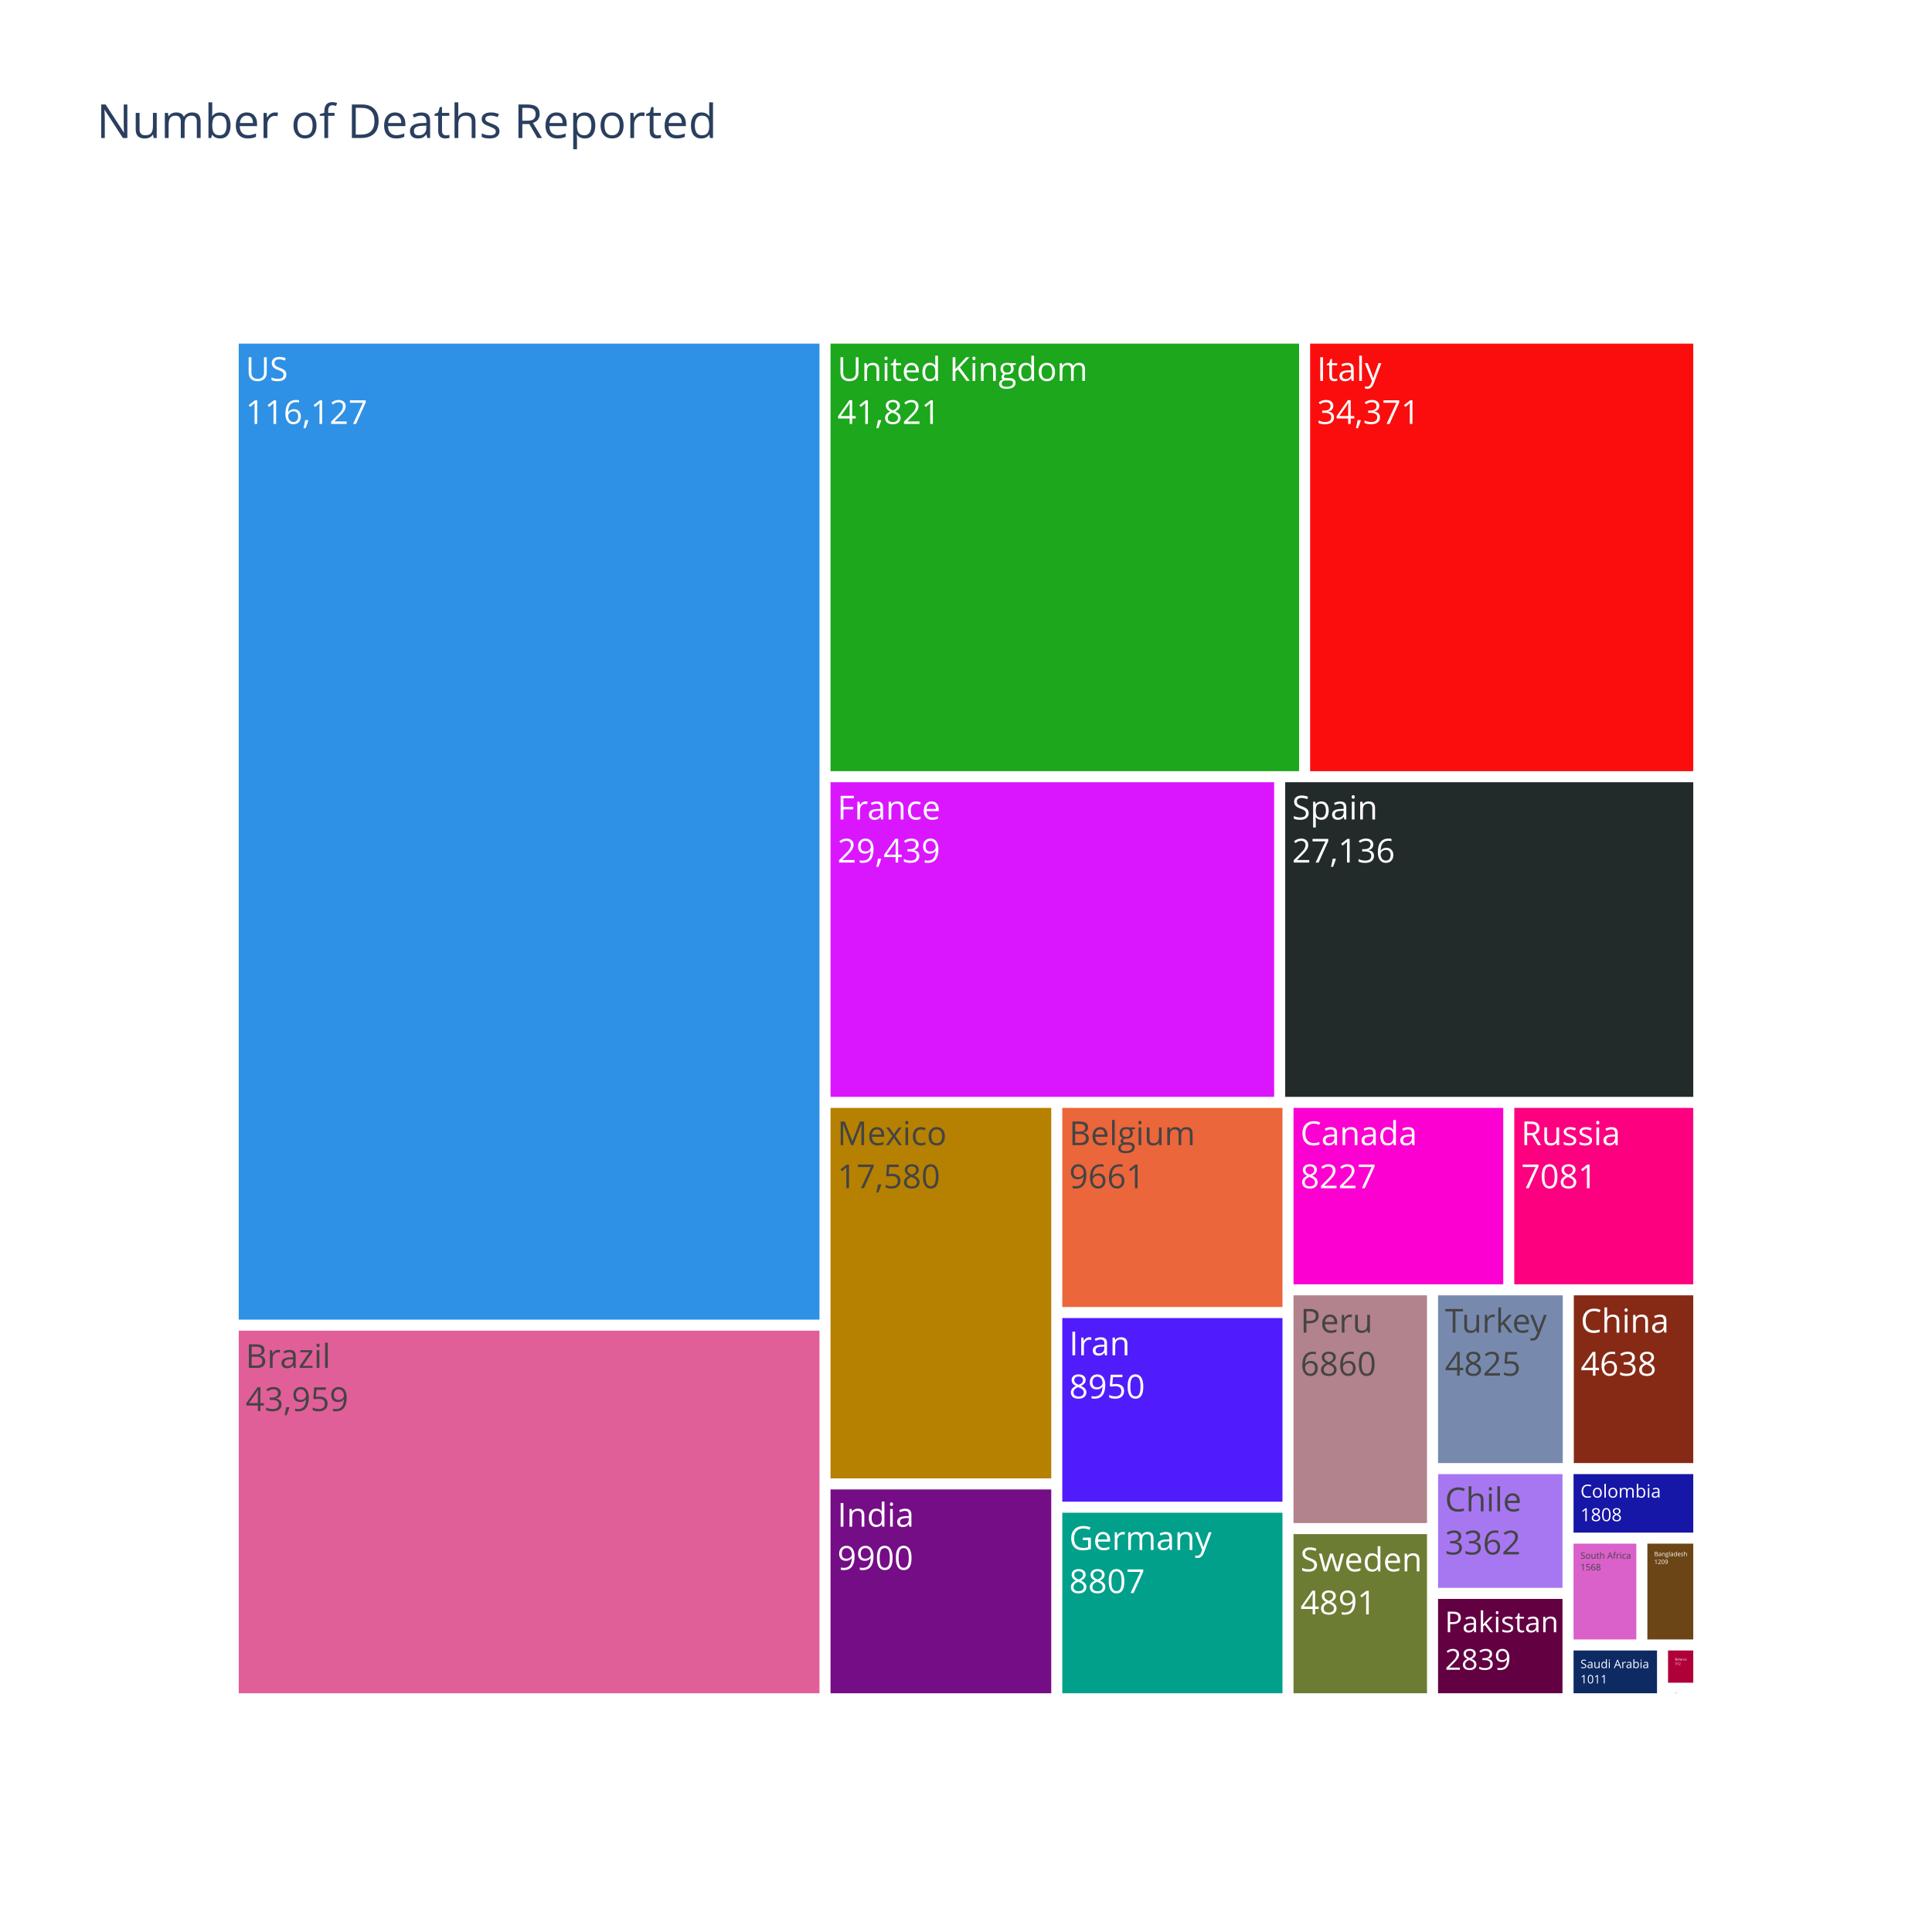
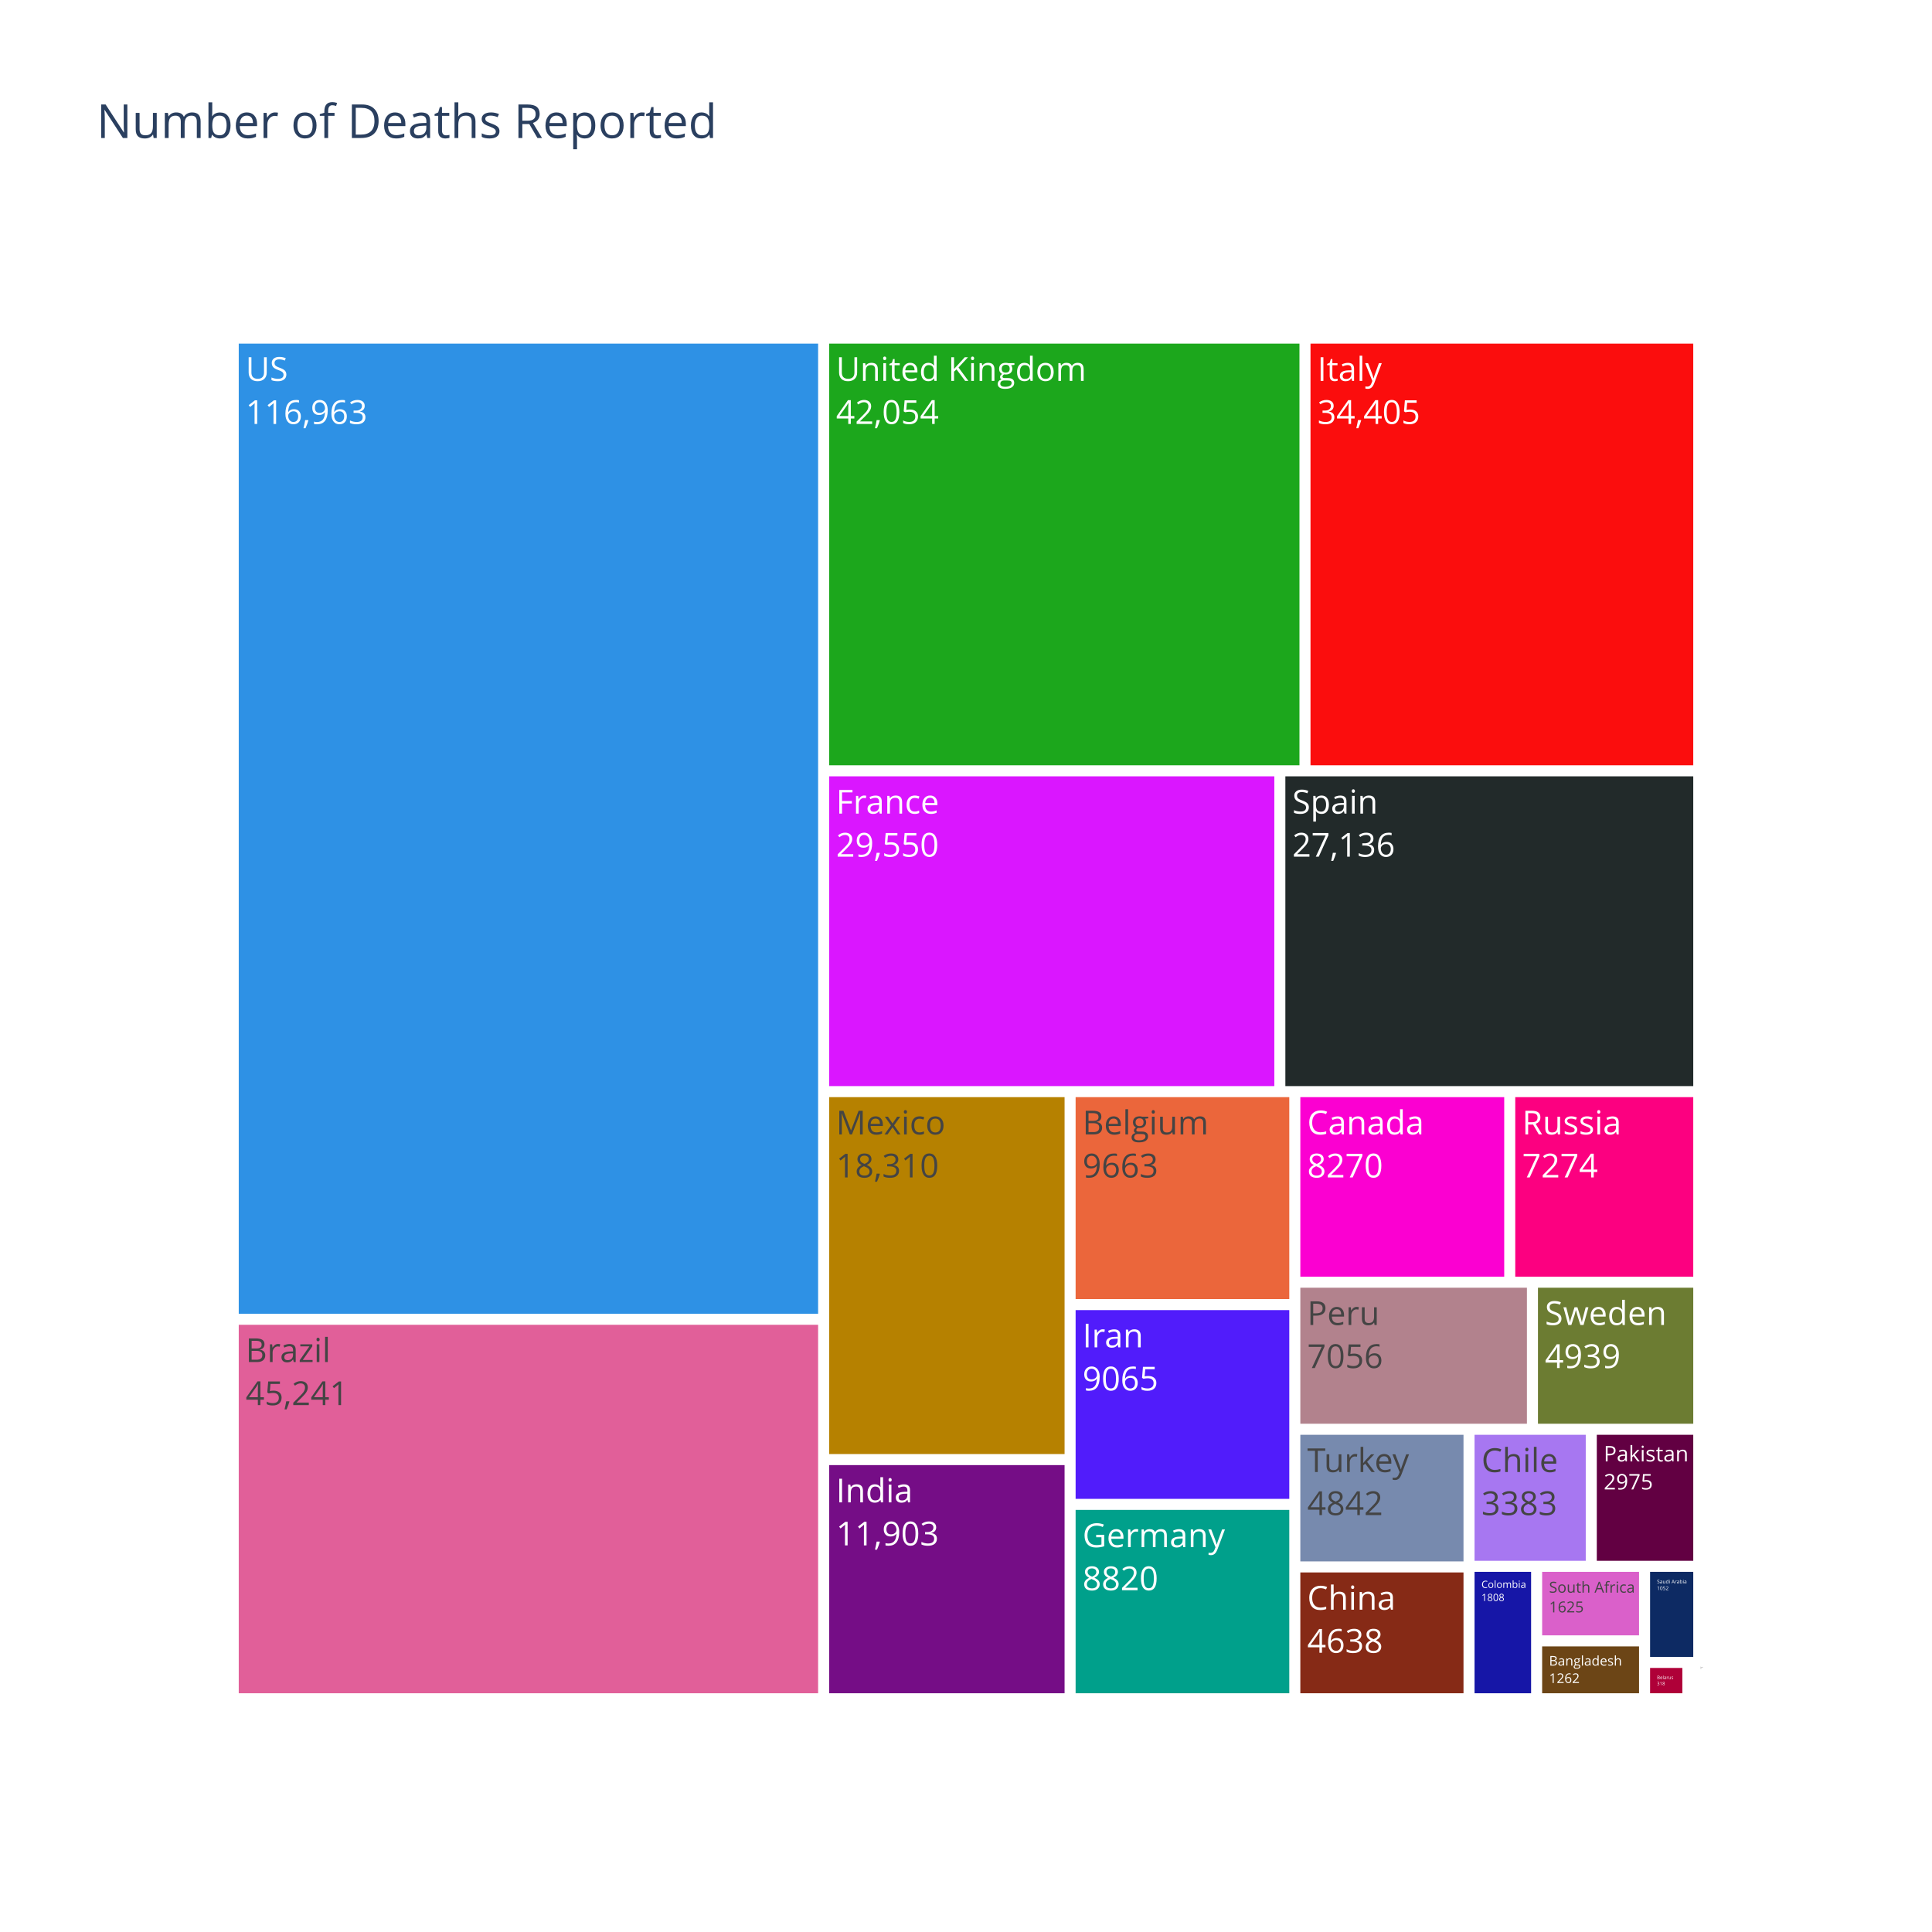
<svg xmlns="http://www.w3.org/2000/svg" class="main-svg" width="700" height="700" style="" viewBox="0 0 700 700">
  <rect x="0" y="0" width="700" height="700" style="fill: rgb(255, 255, 255); fill-opacity: 1;" />
-   <defs id="defs-5bf849">
+   <defs id="defs-1fb4b9">
    <g class="clips" />
    <g class="gradients" />
  </defs>
  <g class="bglayer" />
  <g class="layer-below">
    <g class="imagelayer" />
    <g class="shapelayer" />
  </g>
  <g class="cartesianlayer" />
  <g class="polarlayer" />
  <g class="ternarylayer" />
  <g class="geolayer" />
  <g class="funnelarealayer" />
  <g class="pielayer" />
  <g class="treemaplayer">
    <g class="trace treemap" style="opacity: 1;">
      <g class="slice cursor-pointer">
        <path class="surface" d="M80,100L620,100L620,620L80,620Z" style="pointer-events: all; stroke-width: 0; fill: rgb(0, 0, 0); fill-opacity: 0; stroke: rgb(0, 0, 0); stroke-opacity: 0; opacity: 0;" />
        <g class="slicetext">
          <text data-notex="1" class="slicetext" text-anchor="start" x="0" y="0" style="font-family: 'Open Sans', verdana, arial, sans-serif; font-size: 12px; fill: rgb(42, 63, 95); fill-opacity: 1; white-space: pre;" transform="translate(86,114)"> </text>
        </g>
      </g>
      <g class="slice cursor-pointer">
-         <path class="surface" d="M86,124L297.413,124L297.413,478.624L86,478.624Z" style="pointer-events: all; stroke-width: 1; fill: rgb(46, 145, 229); fill-opacity: 1; stroke: rgb(255, 255, 255); stroke-opacity: 1; opacity: 1;" />
+         <path class="surface" d="M86,124L296.918,124L296.918,476.495L86,476.495Z" style="pointer-events: all; stroke-width: 1; fill: rgb(46, 145, 229); fill-opacity: 1; stroke: rgb(255, 255, 255); stroke-opacity: 1; opacity: 1;" />
        <g class="slicetext">
          <text data-notex="1" class="slicetext" text-anchor="start" x="0" y="0" style="font-family: 'Open Sans', verdana, arial, sans-serif; font-size: 12px; fill: rgb(255, 255, 255); fill-opacity: 1; white-space: pre;" transform="translate(89,138)">
            <tspan class="line" dy="0em" x="0" y="0">US</tspan>
-             <tspan class="line" dy="1.3em" x="0" y="0">116,127</tspan>
-           </text>
-         </g>
-       </g>
-       <g class="slice cursor-pointer">
-         <path class="surface" d="M86,481.624L297.413,481.624L297.413,614L86,614Z" style="pointer-events: all; stroke-width: 1; fill: rgb(225, 95, 153); fill-opacity: 1; stroke: rgb(255, 255, 255); stroke-opacity: 1; opacity: 1;" />
-         <g class="slicetext">
-           <text data-notex="1" class="slicetext" text-anchor="start" x="0" y="0" style="font-family: 'Open Sans', verdana, arial, sans-serif; font-size: 12px; fill: rgb(68, 68, 68); fill-opacity: 1; white-space: pre;" transform="translate(89,495.6241)">
+             <tspan class="line" dy="1.3em" x="0" y="0">116,963</tspan>
+           </text>
+         </g>
+       </g>
+       <g class="slice cursor-pointer">
+         <path class="surface" d="M86,479.495L296.918,479.495L296.918,614L86,614Z" style="pointer-events: all; stroke-width: 1; fill: rgb(225, 95, 153); fill-opacity: 1; stroke: rgb(255, 255, 255); stroke-opacity: 1; opacity: 1;" />
+         <g class="slicetext">
+           <text data-notex="1" class="slicetext" text-anchor="start" x="0" y="0" style="font-family: 'Open Sans', verdana, arial, sans-serif; font-size: 12px; fill: rgb(68, 68, 68); fill-opacity: 1; white-space: pre;" transform="translate(89,493.4953)">
            <tspan class="line" dy="0em" x="0" y="0">Brazil</tspan>
-             <tspan class="line" dy="1.3em" x="0" y="0">43,959</tspan>
-           </text>
-         </g>
-       </g>
-       <g class="slice cursor-pointer">
-         <path class="surface" d="M300.413,124L471.184,124L471.184,279.913L300.413,279.913Z" style="pointer-events: all; stroke-width: 1; fill: rgb(28, 167, 28); fill-opacity: 1; stroke: rgb(255, 255, 255); stroke-opacity: 1; opacity: 1;" />
-         <g class="slicetext">
-           <text data-notex="1" class="slicetext" text-anchor="start" x="0" y="0" style="font-family: 'Open Sans', verdana, arial, sans-serif; font-size: 12px; fill: rgb(255, 255, 255); fill-opacity: 1; white-space: pre;" transform="translate(303.4128,138)">
+             <tspan class="line" dy="1.3em" x="0" y="0">45,241</tspan>
+           </text>
+         </g>
+       </g>
+       <g class="slice cursor-pointer">
+         <path class="surface" d="M299.918,124L471.32,124L471.32,277.78L299.918,277.78Z" style="pointer-events: all; stroke-width: 1; fill: rgb(28, 167, 28); fill-opacity: 1; stroke: rgb(255, 255, 255); stroke-opacity: 1; opacity: 1;" />
+         <g class="slicetext">
+           <text data-notex="1" class="slicetext" text-anchor="start" x="0" y="0" style="font-family: 'Open Sans', verdana, arial, sans-serif; font-size: 12px; fill: rgb(255, 255, 255); fill-opacity: 1; white-space: pre;" transform="translate(302.9182,138)">
            <tspan class="line" dy="0em" x="0" y="0">United Kingdom</tspan>
-             <tspan class="line" dy="1.3em" x="0" y="0">41,821</tspan>
-           </text>
-         </g>
-       </g>
-       <g class="slice cursor-pointer">
-         <path class="surface" d="M474.184,124L614,124L614,279.913L474.184,279.913Z" style="pointer-events: all; stroke-width: 1; fill: rgb(251, 13, 13); fill-opacity: 1; stroke: rgb(255, 255, 255); stroke-opacity: 1; opacity: 1;" />
-         <g class="slicetext">
-           <text data-notex="1" class="slicetext" text-anchor="start" x="0" y="0" style="font-family: 'Open Sans', verdana, arial, sans-serif; font-size: 12px; fill: rgb(255, 255, 255); fill-opacity: 1; white-space: pre;" transform="translate(477.1842,138)">
+             <tspan class="line" dy="1.3em" x="0" y="0">42,054</tspan>
+           </text>
+         </g>
+       </g>
+       <g class="slice cursor-pointer">
+         <path class="surface" d="M474.32,124L614,124L614,277.78L474.32,277.78Z" style="pointer-events: all; stroke-width: 1; fill: rgb(251, 13, 13); fill-opacity: 1; stroke: rgb(255, 255, 255); stroke-opacity: 1; opacity: 1;" />
+         <g class="slicetext">
+           <text data-notex="1" class="slicetext" text-anchor="start" x="0" y="0" style="font-family: 'Open Sans', verdana, arial, sans-serif; font-size: 12px; fill: rgb(255, 255, 255); fill-opacity: 1; white-space: pre;" transform="translate(477.3196,138)">
            <tspan class="line" dy="0em" x="0" y="0">Italy</tspan>
-             <tspan class="line" dy="1.3em" x="0" y="0">34,371</tspan>
-           </text>
-         </g>
-       </g>
-       <g class="slice cursor-pointer">
-         <path class="surface" d="M300.413,282.913L462.15,282.913L462.15,397.912L300.413,397.912Z" style="pointer-events: all; stroke-width: 1; fill: rgb(218, 22, 255); fill-opacity: 1; stroke: rgb(255, 255, 255); stroke-opacity: 1; opacity: 1;" />
-         <g class="slicetext">
-           <text data-notex="1" class="slicetext" text-anchor="start" x="0" y="0" style="font-family: 'Open Sans', verdana, arial, sans-serif; font-size: 12px; fill: rgb(255, 255, 255); fill-opacity: 1; white-space: pre;" transform="translate(303.4128,296.9133)">
+             <tspan class="line" dy="1.3em" x="0" y="0">34,405</tspan>
+           </text>
+         </g>
+       </g>
+       <g class="slice cursor-pointer">
+         <path class="surface" d="M299.918,280.78L462.211,280.78L462.211,394.015L299.918,394.015Z" style="pointer-events: all; stroke-width: 1; fill: rgb(218, 22, 255); fill-opacity: 1; stroke: rgb(255, 255, 255); stroke-opacity: 1; opacity: 1;" />
+         <g class="slicetext">
+           <text data-notex="1" class="slicetext" text-anchor="start" x="0" y="0" style="font-family: 'Open Sans', verdana, arial, sans-serif; font-size: 12px; fill: rgb(255, 255, 255); fill-opacity: 1; white-space: pre;" transform="translate(302.9182,294.7799)">
            <tspan class="line" dy="0em" x="0" y="0">France</tspan>
-             <tspan class="line" dy="1.3em" x="0" y="0">29,439</tspan>
-           </text>
-         </g>
-       </g>
-       <g class="slice cursor-pointer">
-         <path class="surface" d="M465.15,282.913L614,282.913L614,397.912L465.15,397.912Z" style="pointer-events: all; stroke-width: 1; fill: rgb(34, 42, 42); fill-opacity: 1; stroke: rgb(255, 255, 255); stroke-opacity: 1; opacity: 1;" />
-         <g class="slicetext">
-           <text data-notex="1" class="slicetext" text-anchor="start" x="0" y="0" style="font-family: 'Open Sans', verdana, arial, sans-serif; font-size: 12px; fill: rgb(255, 255, 255); fill-opacity: 1; white-space: pre;" transform="translate(468.1501,296.9133)">
+             <tspan class="line" dy="1.3em" x="0" y="0">29,550</tspan>
+           </text>
+         </g>
+       </g>
+       <g class="slice cursor-pointer">
+         <path class="surface" d="M465.211,280.78L614,280.78L614,394.015L465.211,394.015Z" style="pointer-events: all; stroke-width: 1; fill: rgb(34, 42, 42); fill-opacity: 1; stroke: rgb(255, 255, 255); stroke-opacity: 1; opacity: 1;" />
+         <g class="slicetext">
+           <text data-notex="1" class="slicetext" text-anchor="start" x="0" y="0" style="font-family: 'Open Sans', verdana, arial, sans-serif; font-size: 12px; fill: rgb(255, 255, 255); fill-opacity: 1; white-space: pre;" transform="translate(468.2107,294.7799)">
            <tspan class="line" dy="0em" x="0" y="0">Spain</tspan>
            <tspan class="line" dy="1.3em" x="0" y="0">27,136</tspan>
          </text>
        </g>
      </g>
      <g class="slice cursor-pointer">
-         <path class="surface" d="M300.413,400.912L381.384,400.912L381.384,536.152L300.413,536.152Z" style="pointer-events: all; stroke-width: 1; fill: rgb(182, 129, 0); fill-opacity: 1; stroke: rgb(255, 255, 255); stroke-opacity: 1; opacity: 1;" />
-         <g class="slicetext">
-           <text data-notex="1" class="slicetext" text-anchor="start" x="0" y="0" style="font-family: 'Open Sans', verdana, arial, sans-serif; font-size: 12px; fill: rgb(68, 68, 68); fill-opacity: 1; white-space: pre;" transform="translate(303.4128,414.9115)">
+         <path class="surface" d="M299.918,397.015L386.215,397.015L386.215,527.333L299.918,527.333Z" style="pointer-events: all; stroke-width: 1; fill: rgb(182, 129, 0); fill-opacity: 1; stroke: rgb(255, 255, 255); stroke-opacity: 1; opacity: 1;" />
+         <g class="slicetext">
+           <text data-notex="1" class="slicetext" text-anchor="start" x="0" y="0" style="font-family: 'Open Sans', verdana, arial, sans-serif; font-size: 12px; fill: rgb(68, 68, 68); fill-opacity: 1; white-space: pre;" transform="translate(302.9182,411.0151)">
            <tspan class="line" dy="0em" x="0" y="0">Mexico</tspan>
-             <tspan class="line" dy="1.3em" x="0" y="0">17,580</tspan>
-           </text>
-         </g>
-       </g>
-       <g class="slice cursor-pointer">
-         <path class="surface" d="M300.413,539.152L381.384,539.152L381.384,614L300.413,614Z" style="pointer-events: all; stroke-width: 1; fill: rgb(117, 13, 134); fill-opacity: 1; stroke: rgb(255, 255, 255); stroke-opacity: 1; opacity: 1;" />
-         <g class="slicetext">
-           <text data-notex="1" class="slicetext" text-anchor="start" x="0" y="0" style="font-family: 'Open Sans', verdana, arial, sans-serif; font-size: 12px; fill: rgb(255, 255, 255); fill-opacity: 1; white-space: pre;" transform="translate(303.4128,553.1515)">
+             <tspan class="line" dy="1.3em" x="0" y="0">18,310</tspan>
+           </text>
+         </g>
+       </g>
+       <g class="slice cursor-pointer">
+         <path class="surface" d="M299.918,530.333L386.215,530.333L386.215,614L299.918,614Z" style="pointer-events: all; stroke-width: 1; fill: rgb(117, 13, 134); fill-opacity: 1; stroke: rgb(255, 255, 255); stroke-opacity: 1; opacity: 1;" />
+         <g class="slicetext">
+           <text data-notex="1" class="slicetext" text-anchor="start" x="0" y="0" style="font-family: 'Open Sans', verdana, arial, sans-serif; font-size: 12px; fill: rgb(255, 255, 255); fill-opacity: 1; white-space: pre;" transform="translate(302.9182,544.3327)">
            <tspan class="line" dy="0em" x="0" y="0">India</tspan>
-             <tspan class="line" dy="1.3em" x="0" y="0">9900</tspan>
-           </text>
-         </g>
-       </g>
-       <g class="slice cursor-pointer">
-         <path class="surface" d="M384.384,400.912L465.165,400.912L465.165,474.052L384.384,474.052Z" style="pointer-events: all; stroke-width: 1; fill: rgb(235, 102, 59); fill-opacity: 1; stroke: rgb(255, 255, 255); stroke-opacity: 1; opacity: 1;" />
-         <g class="slicetext">
-           <text data-notex="1" class="slicetext" text-anchor="start" x="0" y="0" style="font-family: 'Open Sans', verdana, arial, sans-serif; font-size: 12px; fill: rgb(68, 68, 68); fill-opacity: 1; white-space: pre;" transform="translate(387.3838,414.9115)">
+             <tspan class="line" dy="1.3em" x="0" y="0">11,903</tspan>
+           </text>
+         </g>
+       </g>
+       <g class="slice cursor-pointer">
+         <path class="surface" d="M389.215,397.015L467.635,397.015L467.635,471.179L389.215,471.179Z" style="pointer-events: all; stroke-width: 1; fill: rgb(235, 102, 59); fill-opacity: 1; stroke: rgb(255, 255, 255); stroke-opacity: 1; opacity: 1;" />
+         <g class="slicetext">
+           <text data-notex="1" class="slicetext" text-anchor="start" x="0" y="0" style="font-family: 'Open Sans', verdana, arial, sans-serif; font-size: 12px; fill: rgb(68, 68, 68); fill-opacity: 1; white-space: pre;" transform="translate(392.2147,411.0151)">
            <tspan class="line" dy="0em" x="0" y="0">Belgium</tspan>
-             <tspan class="line" dy="1.3em" x="0" y="0">9661</tspan>
-           </text>
-         </g>
-       </g>
-       <g class="slice cursor-pointer">
-         <path class="surface" d="M384.384,477.052L465.165,477.052L465.165,544.59L384.384,544.59Z" style="pointer-events: all; stroke-width: 1; fill: rgb(81, 28, 251); fill-opacity: 1; stroke: rgb(255, 255, 255); stroke-opacity: 1; opacity: 1;" />
-         <g class="slicetext">
-           <text data-notex="1" class="slicetext" text-anchor="start" x="0" y="0" style="font-family: 'Open Sans', verdana, arial, sans-serif; font-size: 12px; fill: rgb(255, 255, 255); fill-opacity: 1; white-space: pre;" transform="translate(387.3838,491.0524)">
+             <tspan class="line" dy="1.3em" x="0" y="0">9663</tspan>
+           </text>
+         </g>
+       </g>
+       <g class="slice cursor-pointer">
+         <path class="surface" d="M389.215,474.179L467.635,474.179L467.635,543.568L389.215,543.568Z" style="pointer-events: all; stroke-width: 1; fill: rgb(81, 28, 251); fill-opacity: 1; stroke: rgb(255, 255, 255); stroke-opacity: 1; opacity: 1;" />
+         <g class="slicetext">
+           <text data-notex="1" class="slicetext" text-anchor="start" x="0" y="0" style="font-family: 'Open Sans', verdana, arial, sans-serif; font-size: 12px; fill: rgb(255, 255, 255); fill-opacity: 1; white-space: pre;" transform="translate(392.2147,488.1791)">
            <tspan class="line" dy="0em" x="0" y="0">Iran</tspan>
-             <tspan class="line" dy="1.3em" x="0" y="0">8950</tspan>
-           </text>
-         </g>
-       </g>
-       <g class="slice cursor-pointer">
-         <path class="surface" d="M384.384,547.59L465.165,547.59L465.165,614L384.384,614Z" style="pointer-events: all; stroke-width: 1; fill: rgb(0, 160, 139); fill-opacity: 1; stroke: rgb(255, 255, 255); stroke-opacity: 1; opacity: 1;" />
-         <g class="slicetext">
-           <text data-notex="1" class="slicetext" text-anchor="start" x="0" y="0" style="font-family: 'Open Sans', verdana, arial, sans-serif; font-size: 12px; fill: rgb(255, 255, 255); fill-opacity: 1; white-space: pre;" transform="translate(387.3838,561.5897)">
+             <tspan class="line" dy="1.3em" x="0" y="0">9065</tspan>
+           </text>
+         </g>
+       </g>
+       <g class="slice cursor-pointer">
+         <path class="surface" d="M389.215,546.568L467.635,546.568L467.635,614L389.215,614Z" style="pointer-events: all; stroke-width: 1; fill: rgb(0, 160, 139); fill-opacity: 1; stroke: rgb(255, 255, 255); stroke-opacity: 1; opacity: 1;" />
+         <g class="slicetext">
+           <text data-notex="1" class="slicetext" text-anchor="start" x="0" y="0" style="font-family: 'Open Sans', verdana, arial, sans-serif; font-size: 12px; fill: rgb(255, 255, 255); fill-opacity: 1; white-space: pre;" transform="translate(392.2147,560.5678)">
            <tspan class="line" dy="0em" x="0" y="0">Germany</tspan>
-             <tspan class="line" dy="1.3em" x="0" y="0">8807</tspan>
-           </text>
-         </g>
-       </g>
-       <g class="slice cursor-pointer">
-         <path class="surface" d="M468.165,400.912L545.154,400.912L545.154,465.825L468.165,465.825Z" style="pointer-events: all; stroke-width: 1; fill: rgb(251, 0, 209); fill-opacity: 1; stroke: rgb(255, 255, 255); stroke-opacity: 1; opacity: 1;" />
-         <g class="slicetext">
-           <text data-notex="1" class="slicetext" text-anchor="start" x="0" y="0" style="font-family: 'Open Sans', verdana, arial, sans-serif; font-size: 12px; fill: rgb(255, 255, 255); fill-opacity: 1; white-space: pre;" transform="translate(471.1654,414.9115)">
+             <tspan class="line" dy="1.3em" x="0" y="0">8820</tspan>
+           </text>
+         </g>
+       </g>
+       <g class="slice cursor-pointer">
+         <path class="surface" d="M470.635,397.015L545.507,397.015L545.507,463.064L470.635,463.064Z" style="pointer-events: all; stroke-width: 1; fill: rgb(251, 0, 209); fill-opacity: 1; stroke: rgb(255, 255, 255); stroke-opacity: 1; opacity: 1;" />
+         <g class="slicetext">
+           <text data-notex="1" class="slicetext" text-anchor="start" x="0" y="0" style="font-family: 'Open Sans', verdana, arial, sans-serif; font-size: 12px; fill: rgb(255, 255, 255); fill-opacity: 1; white-space: pre;" transform="translate(473.6346,411.0151)">
            <tspan class="line" dy="0em" x="0" y="0">Canada</tspan>
-             <tspan class="line" dy="1.3em" x="0" y="0">8227</tspan>
-           </text>
-         </g>
-       </g>
-       <g class="slice cursor-pointer">
-         <path class="surface" d="M548.154,400.912L614,400.912L614,465.825L548.154,465.825Z" style="pointer-events: all; stroke-width: 1; fill: rgb(252, 0, 128); fill-opacity: 1; stroke: rgb(255, 255, 255); stroke-opacity: 1; opacity: 1;" />
-         <g class="slicetext">
-           <text data-notex="1" class="slicetext" text-anchor="start" x="0" y="0" style="font-family: 'Open Sans', verdana, arial, sans-serif; font-size: 12px; fill: rgb(255, 255, 255); fill-opacity: 1; white-space: pre;" transform="translate(551.1538,414.9115)">
+             <tspan class="line" dy="1.3em" x="0" y="0">8270</tspan>
+           </text>
+         </g>
+       </g>
+       <g class="slice cursor-pointer">
+         <path class="surface" d="M548.507,397.015L614,397.015L614,463.064L548.507,463.064Z" style="pointer-events: all; stroke-width: 1; fill: rgb(252, 0, 128); fill-opacity: 1; stroke: rgb(255, 255, 255); stroke-opacity: 1; opacity: 1;" />
+         <g class="slicetext">
+           <text data-notex="1" class="slicetext" text-anchor="start" x="0" y="0" style="font-family: 'Open Sans', verdana, arial, sans-serif; font-size: 12px; fill: rgb(255, 255, 255); fill-opacity: 1; white-space: pre;" transform="translate(551.5065,411.0151)">
            <tspan class="line" dy="0em" x="0" y="0">Russia</tspan>
-             <tspan class="line" dy="1.3em" x="0" y="0">7081</tspan>
-           </text>
-         </g>
-       </g>
-       <g class="slice cursor-pointer">
-         <path class="surface" d="M468.165,468.825L517.531,468.825L517.531,552.327L468.165,552.327Z" style="pointer-events: all; stroke-width: 1; fill: rgb(178, 130, 141); fill-opacity: 1; stroke: rgb(255, 255, 255); stroke-opacity: 1; opacity: 1;" />
-         <g class="slicetext">
-           <text data-notex="1" class="slicetext" text-anchor="start" x="0" y="0" style="font-family: 'Open Sans', verdana, arial, sans-serif; font-size: 12px; fill: rgb(68, 68, 68); fill-opacity: 1; white-space: pre;" transform="translate(471.1654,482.8254)">
+             <tspan class="line" dy="1.3em" x="0" y="0">7274</tspan>
+           </text>
+         </g>
+       </g>
+       <g class="slice cursor-pointer">
+         <path class="surface" d="M470.635,466.064L553.733,466.064L553.733,516.348L470.635,516.348Z" style="pointer-events: all; stroke-width: 1; fill: rgb(178, 130, 141); fill-opacity: 1; stroke: rgb(255, 255, 255); stroke-opacity: 1; opacity: 1;" />
+         <g class="slicetext">
+           <text data-notex="1" class="slicetext" text-anchor="start" x="0" y="0" style="font-family: 'Open Sans', verdana, arial, sans-serif; font-size: 12px; fill: rgb(68, 68, 68); fill-opacity: 1; white-space: pre;" transform="translate(473.6346,480.0641)">
            <tspan class="line" dy="0em" x="0" y="0">Peru</tspan>
-             <tspan class="line" dy="1.3em" x="0" y="0">6860</tspan>
-           </text>
-         </g>
-       </g>
-       <g class="slice cursor-pointer">
-         <path class="surface" d="M468.165,555.327L517.531,555.327L517.531,614L468.165,614Z" style="pointer-events: all; stroke-width: 1; fill: rgb(108, 124, 50); fill-opacity: 1; stroke: rgb(255, 255, 255); stroke-opacity: 1; opacity: 1;" />
-         <g class="slicetext">
-           <text data-notex="1" class="slicetext" text-anchor="start" x="0" y="0" style="font-family: 'Open Sans', verdana, arial, sans-serif; font-size: 12px; fill: rgb(255, 255, 255); fill-opacity: 1; white-space: pre;" transform="translate(471.1654,569.3244)scale(0.9997814)">
+             <tspan class="line" dy="1.3em" x="0" y="0">7056</tspan>
+           </text>
+         </g>
+       </g>
+       <g class="slice cursor-pointer">
+         <path class="surface" d="M556.733,466.064L614,466.064L614,516.348L556.733,516.348Z" style="pointer-events: all; stroke-width: 1; fill: rgb(108, 124, 50); fill-opacity: 1; stroke: rgb(255, 255, 255); stroke-opacity: 1; opacity: 1;" />
+         <g class="slicetext">
+           <text data-notex="1" class="slicetext" text-anchor="start" x="0" y="0" style="font-family: 'Open Sans', verdana, arial, sans-serif; font-size: 12px; fill: rgb(255, 255, 255); fill-opacity: 1; white-space: pre;" transform="translate(559.7333,480.0641)">
            <tspan class="line" dy="0em" x="0" y="0">Sweden</tspan>
-             <tspan class="line" dy="1.3em" x="0" y="0">4891</tspan>
-           </text>
-         </g>
-       </g>
-       <g class="slice cursor-pointer">
-         <path class="surface" d="M520.531,468.825L566.719,468.825L566.719,530.597L520.531,530.597Z" style="pointer-events: all; stroke-width: 1; fill: rgb(119, 138, 174); fill-opacity: 1; stroke: rgb(255, 255, 255); stroke-opacity: 1; opacity: 1;" />
-         <g class="slicetext">
-           <text data-notex="1" class="slicetext" text-anchor="start" x="0" y="0" style="font-family: 'Open Sans', verdana, arial, sans-serif; font-size: 12px; fill: rgb(68, 68, 68); fill-opacity: 1; white-space: pre;" transform="translate(523.5309,482.8254)">
+             <tspan class="line" dy="1.3em" x="0" y="0">4939</tspan>
+           </text>
+         </g>
+       </g>
+       <g class="slice cursor-pointer">
+         <path class="surface" d="M470.635,519.348L530.754,519.348L530.754,566.225L470.635,566.225Z" style="pointer-events: all; stroke-width: 1; fill: rgb(119, 138, 174); fill-opacity: 1; stroke: rgb(255, 255, 255); stroke-opacity: 1; opacity: 1;" />
+         <g class="slicetext">
+           <text data-notex="1" class="slicetext" text-anchor="start" x="0" y="0" style="font-family: 'Open Sans', verdana, arial, sans-serif; font-size: 12px; fill: rgb(68, 68, 68); fill-opacity: 1; white-space: pre;" transform="translate(473.6346,533.3479)">
            <tspan class="line" dy="0em" x="0" y="0">Turkey</tspan>
-             <tspan class="line" dy="1.3em" x="0" y="0">4825</tspan>
-           </text>
-         </g>
-       </g>
-       <g class="slice cursor-pointer">
-         <path class="surface" d="M569.719,468.825L614,468.825L614,530.597L569.719,530.597Z" style="pointer-events: all; stroke-width: 1; fill: rgb(134, 42, 22); fill-opacity: 1; stroke: rgb(255, 255, 255); stroke-opacity: 1; opacity: 1;" />
-         <g class="slicetext">
-           <text data-notex="1" class="slicetext" text-anchor="start" x="0" y="0" style="font-family: 'Open Sans', verdana, arial, sans-serif; font-size: 12px; fill: rgb(255, 255, 255); fill-opacity: 1; white-space: pre;" transform="translate(572.7186,482.8254)">
+             <tspan class="line" dy="1.3em" x="0" y="0">4842</tspan>
+           </text>
+         </g>
+       </g>
+       <g class="slice cursor-pointer">
+         <path class="surface" d="M470.635,569.225L530.754,569.225L530.754,614L470.635,614Z" style="pointer-events: all; stroke-width: 1; fill: rgb(134, 42, 22); fill-opacity: 1; stroke: rgb(255, 255, 255); stroke-opacity: 1; opacity: 1;" />
+         <g class="slicetext">
+           <text data-notex="1" class="slicetext" text-anchor="start" x="0" y="0" style="font-family: 'Open Sans', verdana, arial, sans-serif; font-size: 12px; fill: rgb(255, 255, 255); fill-opacity: 1; white-space: pre;" transform="translate(473.6346,583.2246)">
            <tspan class="line" dy="0em" x="0" y="0">China</tspan>
            <tspan class="line" dy="1.3em" x="0" y="0">4638</tspan>
          </text>
        </g>
      </g>
      <g class="slice cursor-pointer">
-         <path class="surface" d="M520.531,533.597L566.624,533.597L566.624,575.816L520.531,575.816Z" style="pointer-events: all; stroke-width: 1; fill: rgb(167, 119, 241); fill-opacity: 1; stroke: rgb(255, 255, 255); stroke-opacity: 1; opacity: 1;" />
-         <g class="slicetext">
-           <text data-notex="1" class="slicetext" text-anchor="start" x="0" y="0" style="font-family: 'Open Sans', verdana, arial, sans-serif; font-size: 12px; fill: rgb(68, 68, 68); fill-opacity: 1; white-space: pre;" transform="translate(523.5309,547.597)">
+         <path class="surface" d="M533.754,519.348L575.048,519.348L575.048,566.006L533.754,566.006Z" style="pointer-events: all; stroke-width: 1; fill: rgb(167, 119, 241); fill-opacity: 1; stroke: rgb(255, 255, 255); stroke-opacity: 1; opacity: 1;" />
+         <g class="slicetext">
+           <text data-notex="1" class="slicetext" text-anchor="start" x="0" y="0" style="font-family: 'Open Sans', verdana, arial, sans-serif; font-size: 12px; fill: rgb(68, 68, 68); fill-opacity: 1; white-space: pre;" transform="translate(536.7535,533.3479)">
            <tspan class="line" dy="0em" x="0" y="0">Chile</tspan>
-             <tspan class="line" dy="1.3em" x="0" y="0">3362</tspan>
-           </text>
-         </g>
-       </g>
-       <g class="slice cursor-pointer">
-         <path class="surface" d="M520.531,578.816L566.624,578.816L566.624,614L520.531,614Z" style="pointer-events: all; stroke-width: 1; fill: rgb(98, 0, 66); fill-opacity: 1; stroke: rgb(255, 255, 255); stroke-opacity: 1; opacity: 1;" />
-         <g class="slicetext">
-           <text data-notex="1" class="slicetext" text-anchor="start" x="0" y="0" style="font-family: 'Open Sans', verdana, arial, sans-serif; font-size: 12px; fill: rgb(255, 255, 255); fill-opacity: 1; white-space: pre;" transform="translate(523.5309,591.3968)scale(0.8710075)">
+             <tspan class="line" dy="1.3em" x="0" y="0">3383</tspan>
+           </text>
+         </g>
+       </g>
+       <g class="slice cursor-pointer">
+         <path class="surface" d="M578.048,519.348L614,519.348L614,566.006L578.048,566.006Z" style="pointer-events: all; stroke-width: 1; fill: rgb(98, 0, 66); fill-opacity: 1; stroke: rgb(255, 255, 255); stroke-opacity: 1; opacity: 1;" />
+         <g class="slicetext">
+           <text data-notex="1" class="slicetext" text-anchor="start" x="0" y="0" style="font-family: 'Open Sans', verdana, arial, sans-serif; font-size: 12px; fill: rgb(255, 255, 255); fill-opacity: 1; white-space: pre;" transform="translate(581.0478,529.5055)scale(0.6506933)">
            <tspan class="line" dy="0em" x="0" y="0">Pakistan</tspan>
-             <tspan class="line" dy="1.3em" x="0" y="0">2839</tspan>
-           </text>
-         </g>
-       </g>
-       <g class="slice cursor-pointer">
-         <path class="surface" d="M569.624,533.597L614,533.597L614,555.796L569.624,555.796Z" style="pointer-events: all; stroke-width: 1; fill: rgb(22, 22, 167); fill-opacity: 1; stroke: rgb(255, 255, 255); stroke-opacity: 1; opacity: 1;" />
-         <g class="slicetext">
-           <text data-notex="1" class="slicetext" text-anchor="start" x="0" y="0" style="font-family: 'Open Sans', verdana, arial, sans-serif; font-size: 12px; fill: rgb(255, 255, 255); fill-opacity: 1; white-space: pre;" transform="translate(572.6244,542.6151)scale(0.5471)">
+             <tspan class="line" dy="1.3em" x="0" y="0">2975</tspan>
+           </text>
+         </g>
+       </g>
+       <g class="slice cursor-pointer">
+         <path class="surface" d="M533.754,569.006L555.247,569.006L555.247,614L533.754,614Z" style="pointer-events: all; stroke-width: 1; fill: rgb(22, 22, 167); fill-opacity: 1; stroke: rgb(255, 255, 255); stroke-opacity: 1; opacity: 1;" />
+         <g class="slicetext">
+           <text data-notex="1" class="slicetext" text-anchor="start" x="0" y="0" style="font-family: 'Open Sans', verdana, arial, sans-serif; font-size: 12px; fill: rgb(255, 255, 255); fill-opacity: 1; white-space: pre;" transform="translate(536.7535,575.3464)scale(0.3036917)">
            <tspan class="line" dy="0em" x="0" y="0">Colombia</tspan>
            <tspan class="line" dy="1.3em" x="0" y="0">1808</tspan>
          </text>
        </g>
      </g>
      <g class="slice cursor-pointer">
-         <path class="surface" d="M569.624,558.796L593.374,558.796L593.374,594.501L569.624,594.501Z" style="pointer-events: all; stroke-width: 1; fill: rgb(218, 96, 202); fill-opacity: 1; stroke: rgb(255, 255, 255); stroke-opacity: 1; opacity: 1;" />
-         <g class="slicetext">
-           <text data-notex="1" class="slicetext" text-anchor="start" x="0" y="0" style="font-family: 'Open Sans', verdana, arial, sans-serif; font-size: 12px; fill: rgb(68, 68, 68); fill-opacity: 1; white-space: pre;" transform="translate(572.6244,564.768)scale(0.2701553)">
+         <path class="surface" d="M558.247,569.006L594.357,569.006L594.357,593.02L558.247,593.02Z" style="pointer-events: all; stroke-width: 1; fill: rgb(218, 96, 202); fill-opacity: 1; stroke: rgb(255, 255, 255); stroke-opacity: 1; opacity: 1;" />
+         <g class="slicetext">
+           <text data-notex="1" class="slicetext" text-anchor="start" x="0" y="0" style="font-family: 'Open Sans', verdana, arial, sans-serif; font-size: 12px; fill: rgb(68, 68, 68); fill-opacity: 1; white-space: pre;" transform="translate(561.2466,577.0468)scale(0.4582775)">
            <tspan class="line" dy="0em" x="0" y="0">South Africa</tspan>
-             <tspan class="line" dy="1.3em" x="0" y="0">1568</tspan>
-           </text>
-         </g>
-       </g>
-       <g class="slice cursor-pointer">
-         <path class="surface" d="M596.374,558.796L614,558.796L614,594.501L596.374,594.501Z" style="pointer-events: all; stroke-width: 1; fill: rgb(108, 69, 22); fill-opacity: 1; stroke: rgb(255, 255, 255); stroke-opacity: 1; opacity: 1;" />
-         <g class="slicetext">
-           <text data-notex="1" class="slicetext" text-anchor="start" x="0" y="0" style="font-family: 'Open Sans', verdana, arial, sans-serif; font-size: 12px; fill: rgb(255, 255, 255); fill-opacity: 1; white-space: pre;" transform="translate(599.3745,563.8137)scale(0.1833949)">
+             <tspan class="line" dy="1.3em" x="0" y="0">1625</tspan>
+           </text>
+         </g>
+       </g>
+       <g class="slice cursor-pointer">
+         <path class="surface" d="M558.247,596.02L594.357,596.02L594.357,614L558.247,614Z" style="pointer-events: all; stroke-width: 1; fill: rgb(108, 69, 22); fill-opacity: 1; stroke: rgb(255, 255, 255); stroke-opacity: 1; opacity: 1;" />
+         <g class="slicetext">
+           <text data-notex="1" class="slicetext" text-anchor="start" x="0" y="0" style="font-family: 'Open Sans', verdana, arial, sans-serif; font-size: 12px; fill: rgb(255, 255, 255); fill-opacity: 1; white-space: pre;" transform="translate(561.2466,603.4707)scale(0.4045956)">
            <tspan class="line" dy="0em" x="0" y="0">Bangladesh</tspan>
-             <tspan class="line" dy="1.3em" x="0" y="0">1209</tspan>
-           </text>
-         </g>
-       </g>
-       <g class="slice cursor-pointer">
-         <path class="surface" d="M569.624,597.501L600.861,597.501L600.861,614L569.624,614Z" style="pointer-events: all; stroke-width: 1; fill: rgb(13, 42, 99); fill-opacity: 1; stroke: rgb(255, 255, 255); stroke-opacity: 1; opacity: 1;" />
-         <g class="slicetext">
-           <text data-notex="1" class="slicetext" text-anchor="start" x="0" y="0" style="font-family: 'Open Sans', verdana, arial, sans-serif; font-size: 12px; fill: rgb(255, 255, 255); fill-opacity: 1; white-space: pre;" transform="translate(572.6244,604.4016)scale(0.3545764)">
+             <tspan class="line" dy="1.3em" x="0" y="0">1262</tspan>
+           </text>
+         </g>
+       </g>
+       <g class="slice cursor-pointer">
+         <path class="surface" d="M597.357,569.006L614,569.006L614,600.826L597.357,600.826Z" style="pointer-events: all; stroke-width: 1; fill: rgb(13, 42, 99); fill-opacity: 1; stroke: rgb(255, 255, 255); stroke-opacity: 1; opacity: 1;" />
+         <g class="slicetext">
+           <text data-notex="1" class="slicetext" text-anchor="start" x="0" y="0" style="font-family: 'Open Sans', verdana, arial, sans-serif; font-size: 12px; fill: rgb(255, 255, 255); fill-opacity: 1; white-space: pre;" transform="translate(600.3568,573.7013)scale(0.1541444)">
            <tspan class="line" dy="0em" x="0" y="0">Saudi Arabia</tspan>
-             <tspan class="line" dy="1.3em" x="0" y="0">1011</tspan>
-           </text>
-         </g>
-       </g>
-       <g class="slice cursor-pointer">
-         <path class="surface" d="M603.861,597.501L614,597.501L614,610.181L603.861,610.181Z" style="pointer-events: all; stroke-width: 1; fill: rgb(175, 0, 56); fill-opacity: 1; stroke: rgb(255, 255, 255); stroke-opacity: 1; opacity: 1;" />
-         <g class="slicetext">
-           <text data-notex="1" class="slicetext" text-anchor="start" x="0" y="0" style="font-family: 'Open Sans', verdana, arial, sans-serif; font-size: 12px; fill: rgb(255, 255, 255); fill-opacity: 1; white-space: pre;" transform="translate(606.8608,601.6203)scale(0.1017311)">
+             <tspan class="line" dy="1.3em" x="0" y="0">1052</tspan>
+           </text>
+         </g>
+       </g>
+       <g class="slice cursor-pointer">
+         <path class="surface" d="M597.357,603.826L610.052,603.826L610.052,614L597.357,614Z" style="pointer-events: all; stroke-width: 1; fill: rgb(175, 0, 56); fill-opacity: 1; stroke: rgb(255, 255, 255); stroke-opacity: 1; opacity: 1;" />
+         <g class="slicetext">
+           <text data-notex="1" class="slicetext" text-anchor="start" x="0" y="0" style="font-family: 'Open Sans', verdana, arial, sans-serif; font-size: 12px; fill: rgb(255, 255, 255); fill-opacity: 1; white-space: pre;" transform="translate(600.3568,608.3769)scale(0.1409552)">
            <tspan class="line" dy="0em" x="0" y="0">Belarus</tspan>
-             <tspan class="line" dy="1.3em" x="0" y="0">312</tspan>
-           </text>
-         </g>
-       </g>
-       <g class="slice cursor-pointer">
-         <path class="surface" d="M603.861,613.181L614,613.181L614,614L603.861,614Z" style="pointer-events: all; stroke-width: 1; fill: rgb(137, 193, 240); fill-opacity: 1; stroke: rgb(255, 255, 255); stroke-opacity: 1; opacity: 1;" />
-         <g class="slicetext">
-           <text data-notex="1" class="slicetext" text-anchor="start" x="0" y="0" style="font-family: 'Open Sans', verdana, arial, sans-serif; font-size: 12px; fill: rgb(68, 68, 68); fill-opacity: 1; white-space: pre;" transform="translate(606.8608,613.485)scale(0.02767197)">
+             <tspan class="line" dy="1.3em" x="0" y="0">318</tspan>
+           </text>
+         </g>
+       </g>
+       <g class="slice cursor-pointer">
+         <path class="surface" d="M613.052,603.826L614,603.826L614,614L613.052,614Z" style="pointer-events: all; stroke-width: 1; fill: rgb(137, 193, 240); fill-opacity: 1; stroke: rgb(255, 255, 255); stroke-opacity: 1; opacity: 1;" />
+         <g class="slicetext">
+           <text data-notex="1" class="slicetext" text-anchor="start" x="0" y="0" style="font-family: 'Open Sans', verdana, arial, sans-serif; font-size: 12px; fill: rgb(68, 68, 68); fill-opacity: 1; white-space: pre;" transform="translate(616.0516,604.174)scale(0.03159618)">
            <tspan class="line" dy="0em" x="0" y="0">Qatar</tspan>
-             <tspan class="line" dy="1.3em" x="0" y="0">76</tspan>
+             <tspan class="line" dy="1.3em" x="0" y="0">80</tspan>
          </text>
        </g>
      </g>
    </g>
  </g>
  <g class="sunburstlayer" />
  <g class="glimages" />
-   <defs id="topdefs-5bf849">
+   <defs id="topdefs-1fb4b9">
    <g class="clips" />
  </defs>
  <g class="layer-above">
    <g class="imagelayer" />
    <g class="shapelayer" />
  </g>
  <g class="infolayer">
    <g class="g-gtitle">
      <text class="gtitle" x="35" y="50" text-anchor="start" dy="0em" style="font-family: 'Open Sans', verdana, arial, sans-serif; font-size: 17px; fill: rgb(42, 63, 95); opacity: 1; font-weight: normal; white-space: pre;">Number of Deaths Reported</text>
    </g>
  </g>
</svg>
